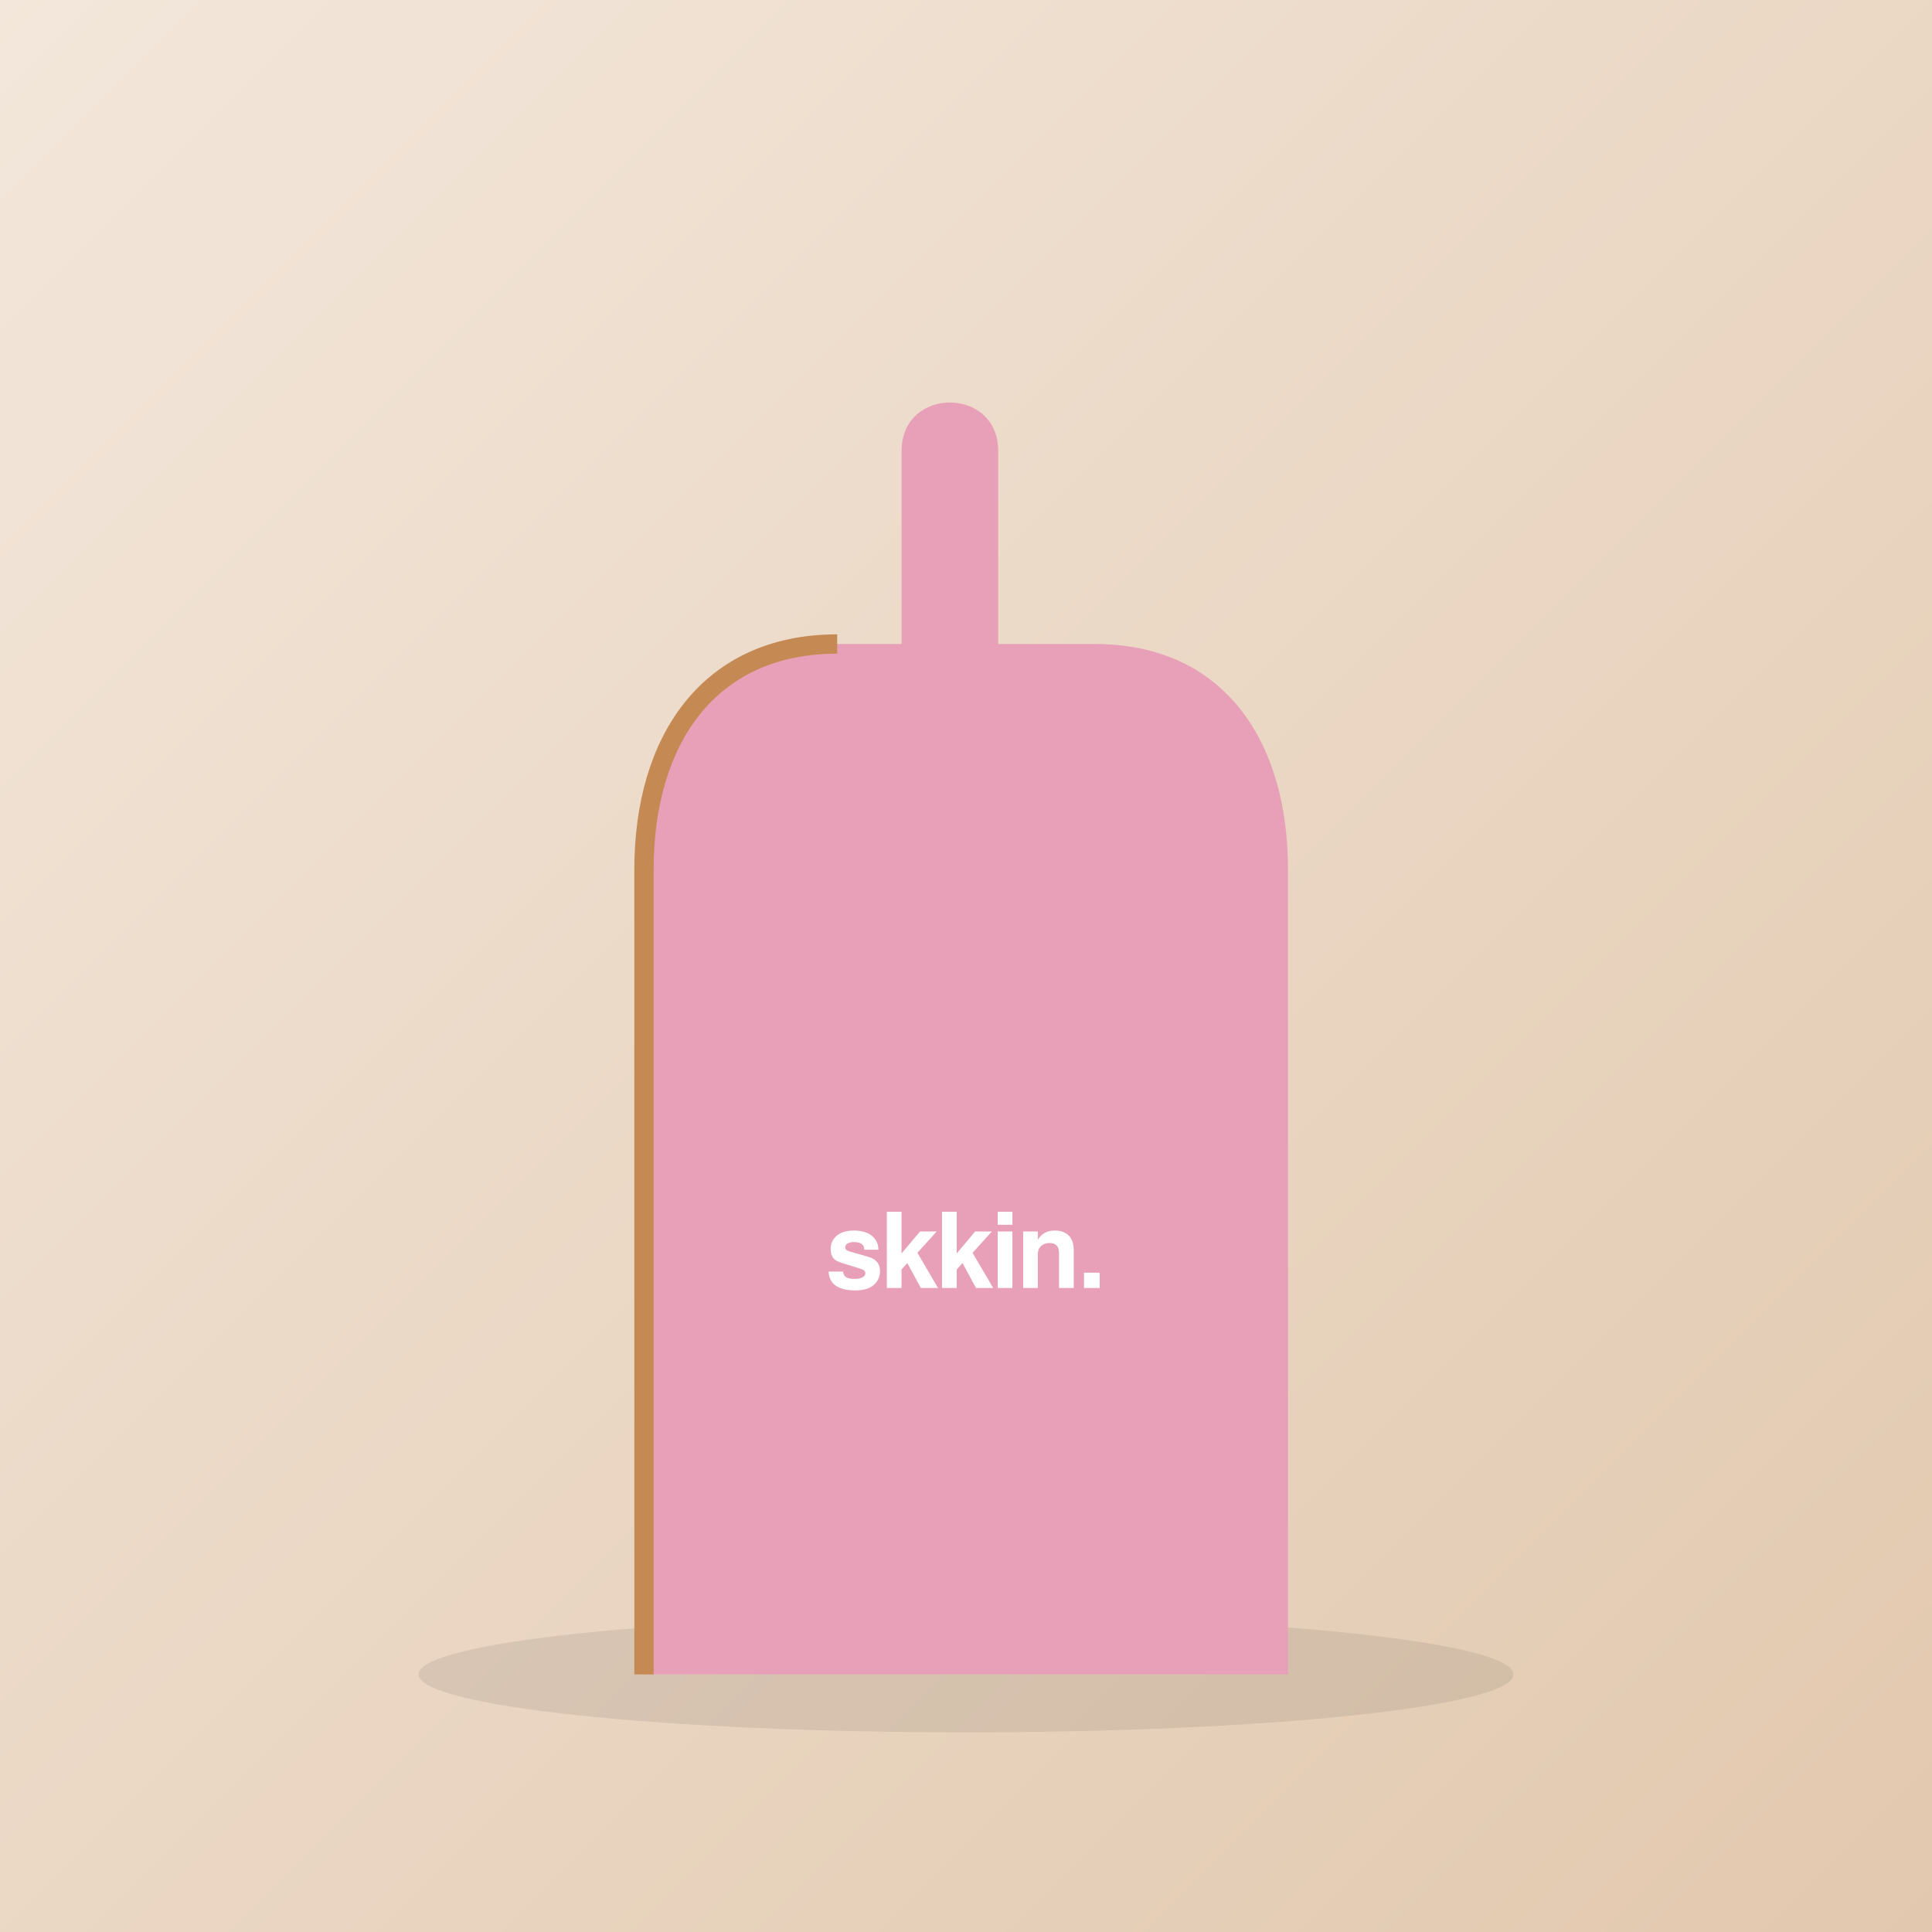
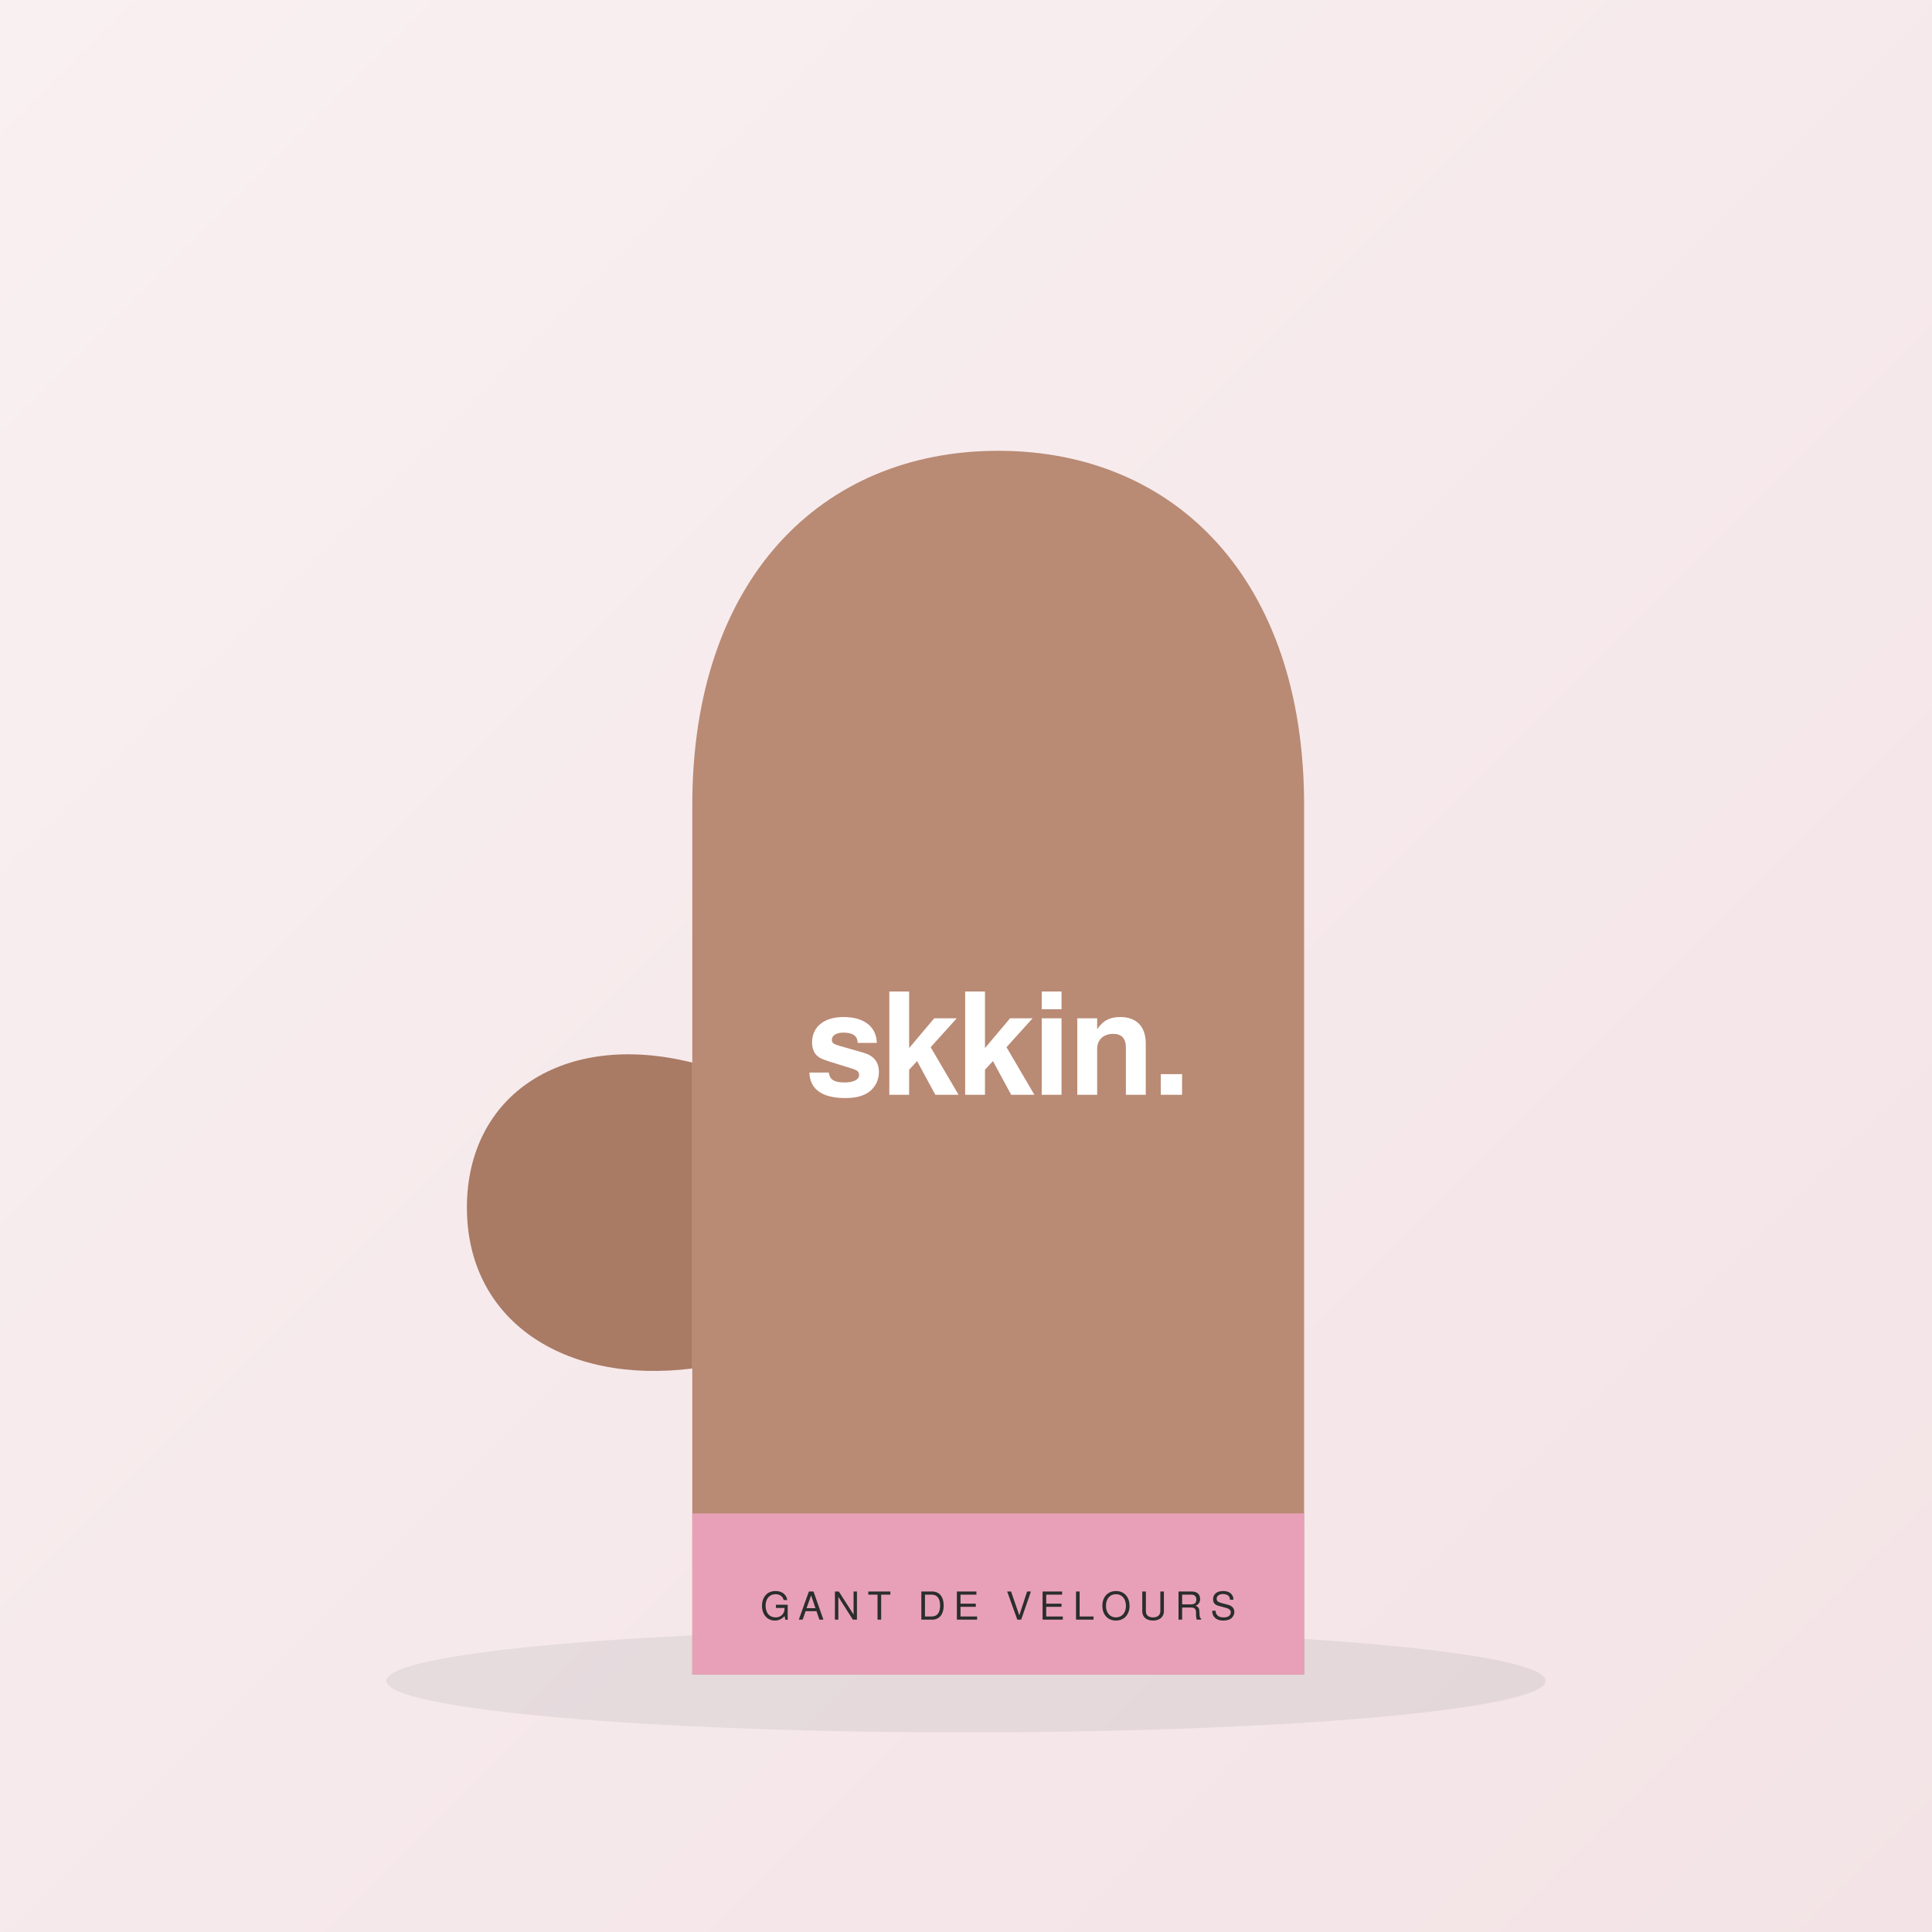
<svg xmlns="http://www.w3.org/2000/svg" viewBox="0 0 600 600">
  <defs>
    <linearGradient id="bg" x1="0" y1="0" x2="1" y2="1">
-       <stop offset="0" stop-color="#f3e7db" />
-       <stop offset="1" stop-color="#e2c8ae" />
+       <stop offset="0" stop-color="#f9f0f1" />
+       <stop offset="1" stop-color="#f3e3e6" />
    </linearGradient>
-     <linearGradient id="pk" x1="0" y1="0" x2="1" y2="0">
-       <stop offset="0" stop-color="#8a5228" />
-       <stop offset=".5" stop-color="#c58a54" />
-       <stop offset="1" stop-color="#7a4520" />
+     <linearGradient id="glass" x1="0" y1="0" x2="1" y2="0">
+       <stop offset="0" stop-color="#f6c9d6" />
+       <stop offset=".45" stop-color="#fbe4eb" />
+       <stop offset="1" stop-color="#e8a0b8" />
+     </linearGradient>
+     <linearGradient id="bronze" x1="0" y1="0" x2="1" y2="0">
+       <stop offset="0" stop-color="#7a4a35" />
+       <stop offset=".5" stop-color="#a86f52" />
+       <stop offset="1" stop-color="#6b3e2c" />
    </linearGradient>
  </defs>
  <rect width="600" height="600" fill="url(#bg)" />
-   <ellipse cx="300" cy="520" rx="170" ry="18" fill="#000" opacity=".08" />
-   <path d="M200 520V270c0-40 20-70 60-70h20v-60c0-20 30-20 30 0v60h30c40 0 60 30 60 70v250z" fill="#e8a0b8" />
-   <path d="M200 520V270c0-40 20-70 60-70" fill="none" stroke="#c58a54" stroke-width="6" />
-   <text x="300" y="400" text-anchor="middle" font-family="Helvetica, Arial, sans-serif" font-weight="900" font-size="32.5" letter-spacing="-1" fill="#fff">skkin.</text>
+   <ellipse cx="300" cy="522" rx="180" ry="16" fill="#2a2e2d" opacity=".08" />
+   <path d="M215 520V250c0-70 40-110 95-110s95 40 95 110v270z" fill="#b98a74" />
+   <path d="M215 330c-40-10-70 10-70 45s30 55 70 50z" fill="#a97a64" />
+   <rect x="215" y="470" width="190" height="50" fill="#e8a0b8" />
+   <text x="310" y="340" text-anchor="middle" font-family="Helvetica, Arial, sans-serif" font-weight="900" font-size="44" letter-spacing="-1" fill="#fff">skkin.</text>
+   <text x="310" y="503" text-anchor="middle" font-family="Helvetica, Arial, sans-serif" font-size="12" letter-spacing="2.5" fill="#2a2e2d">GANT DE VELOURS</text>
</svg>
